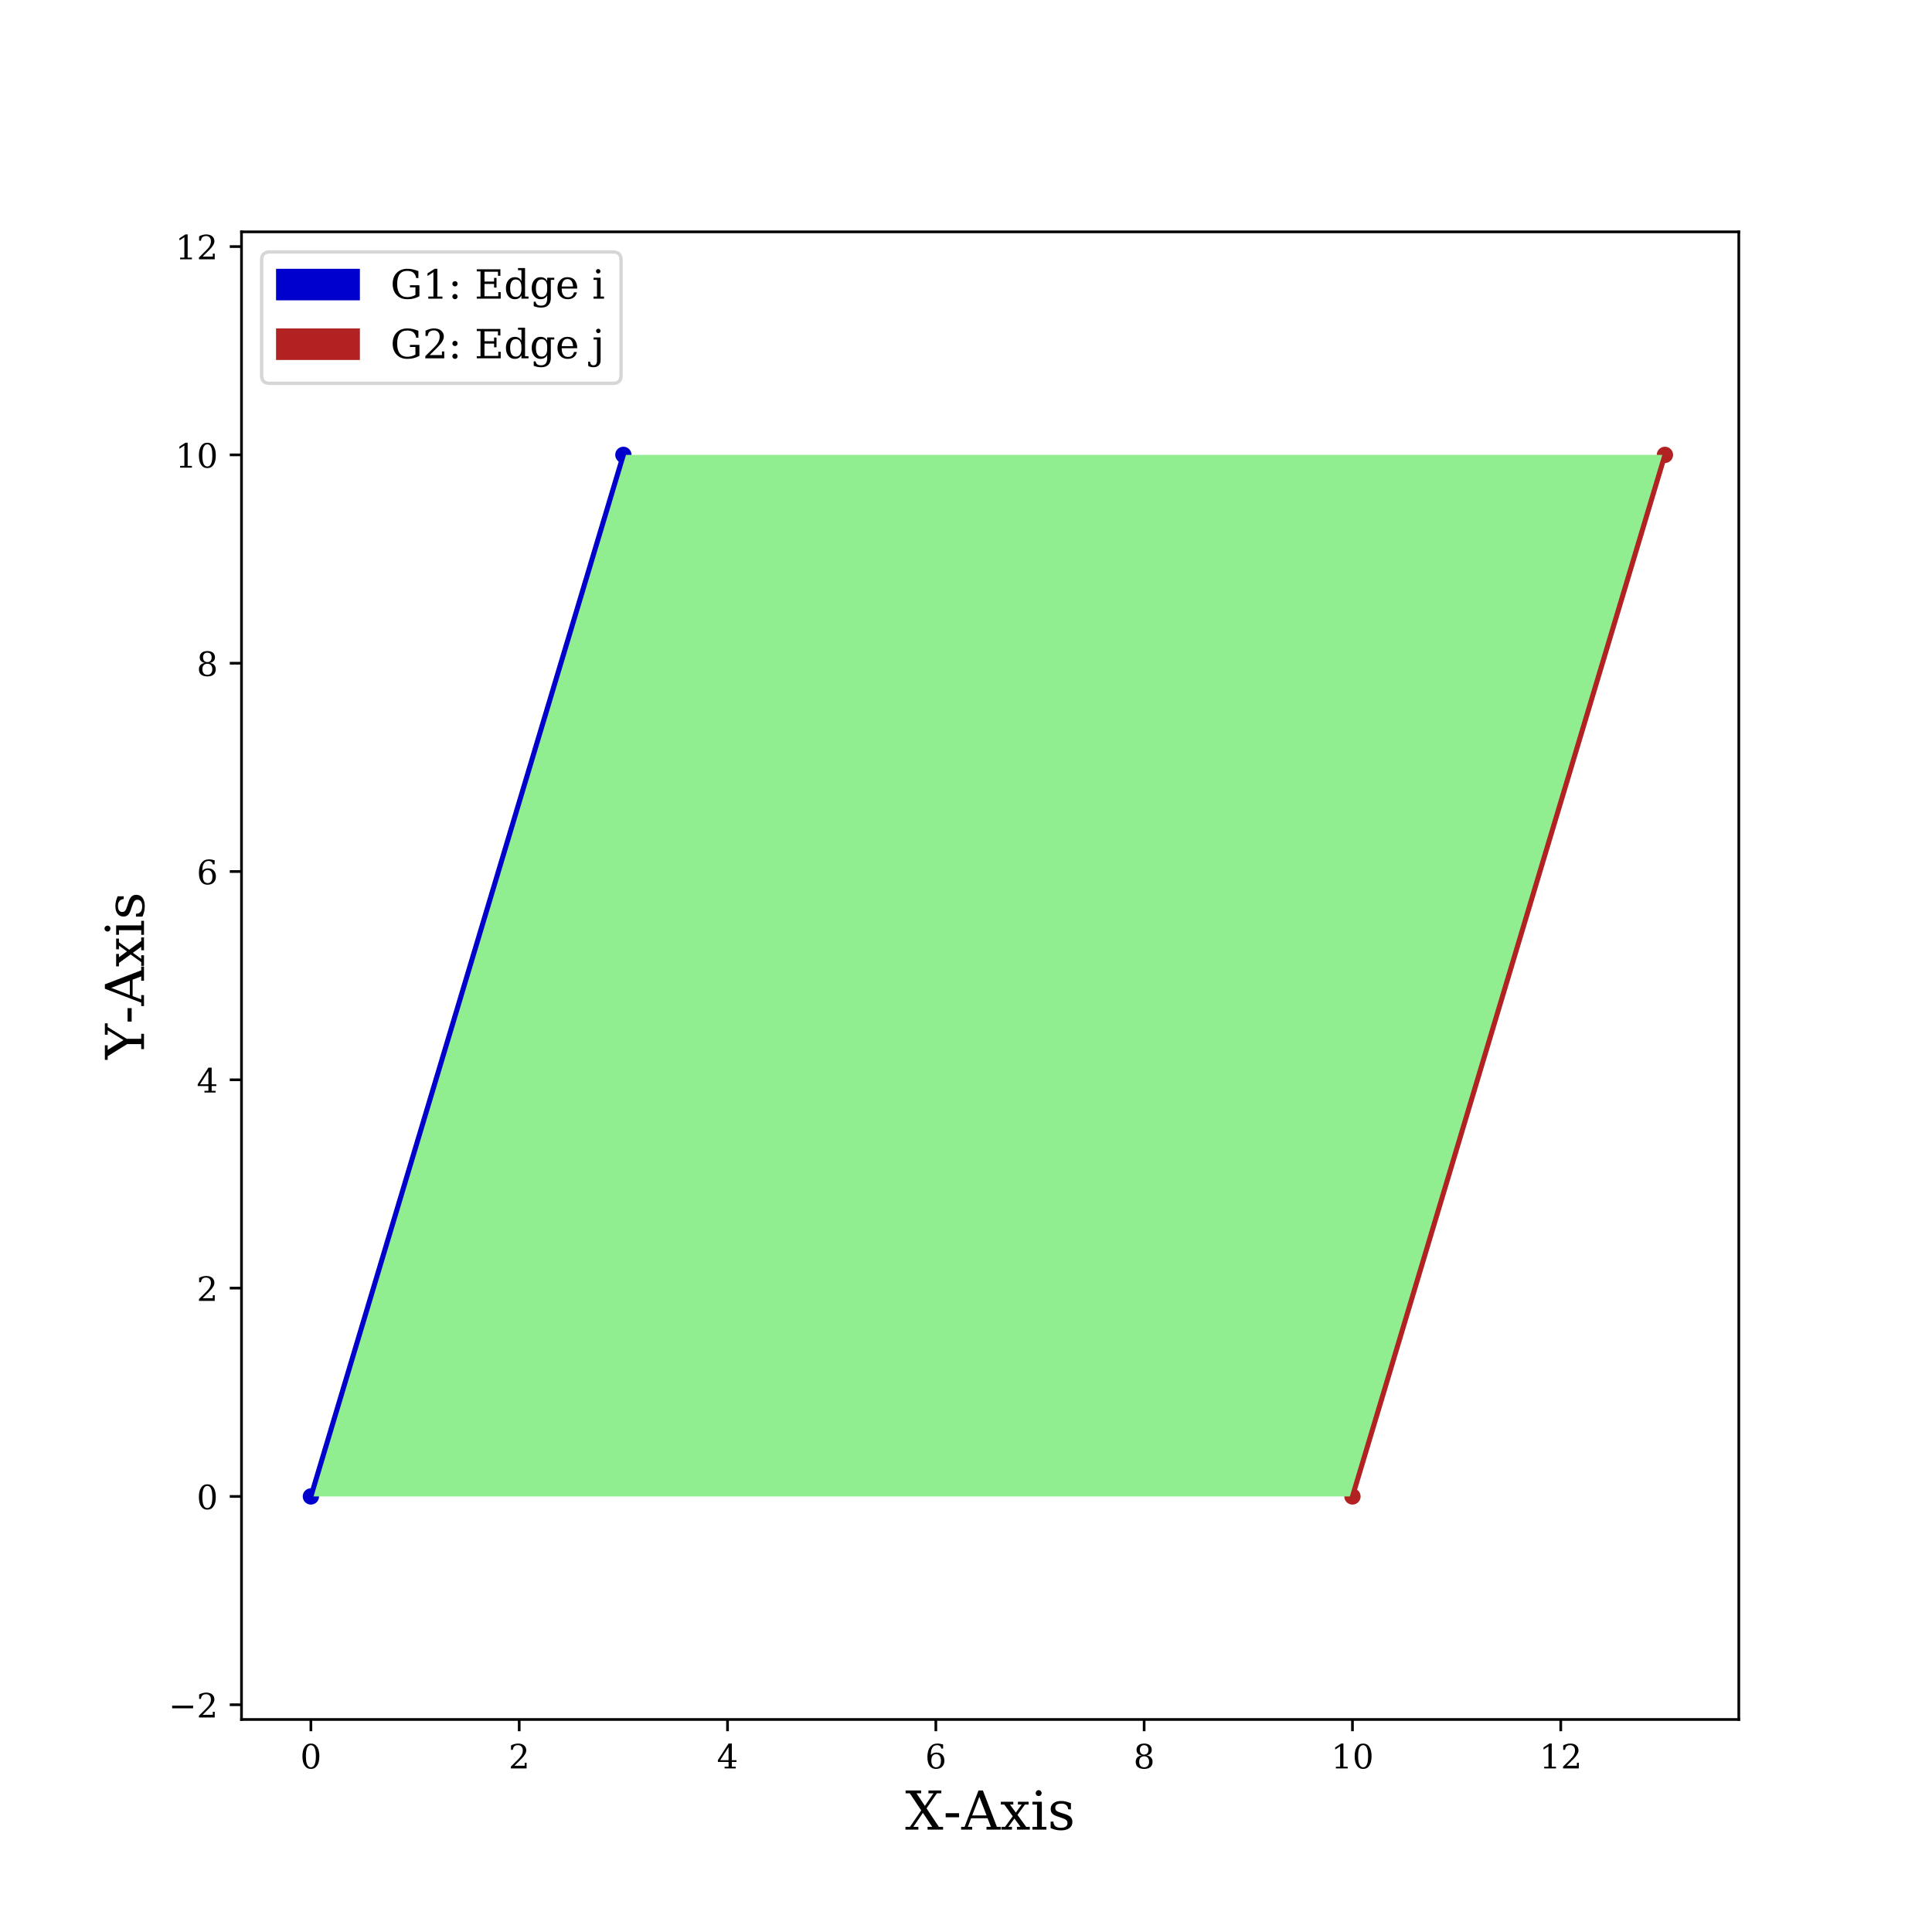
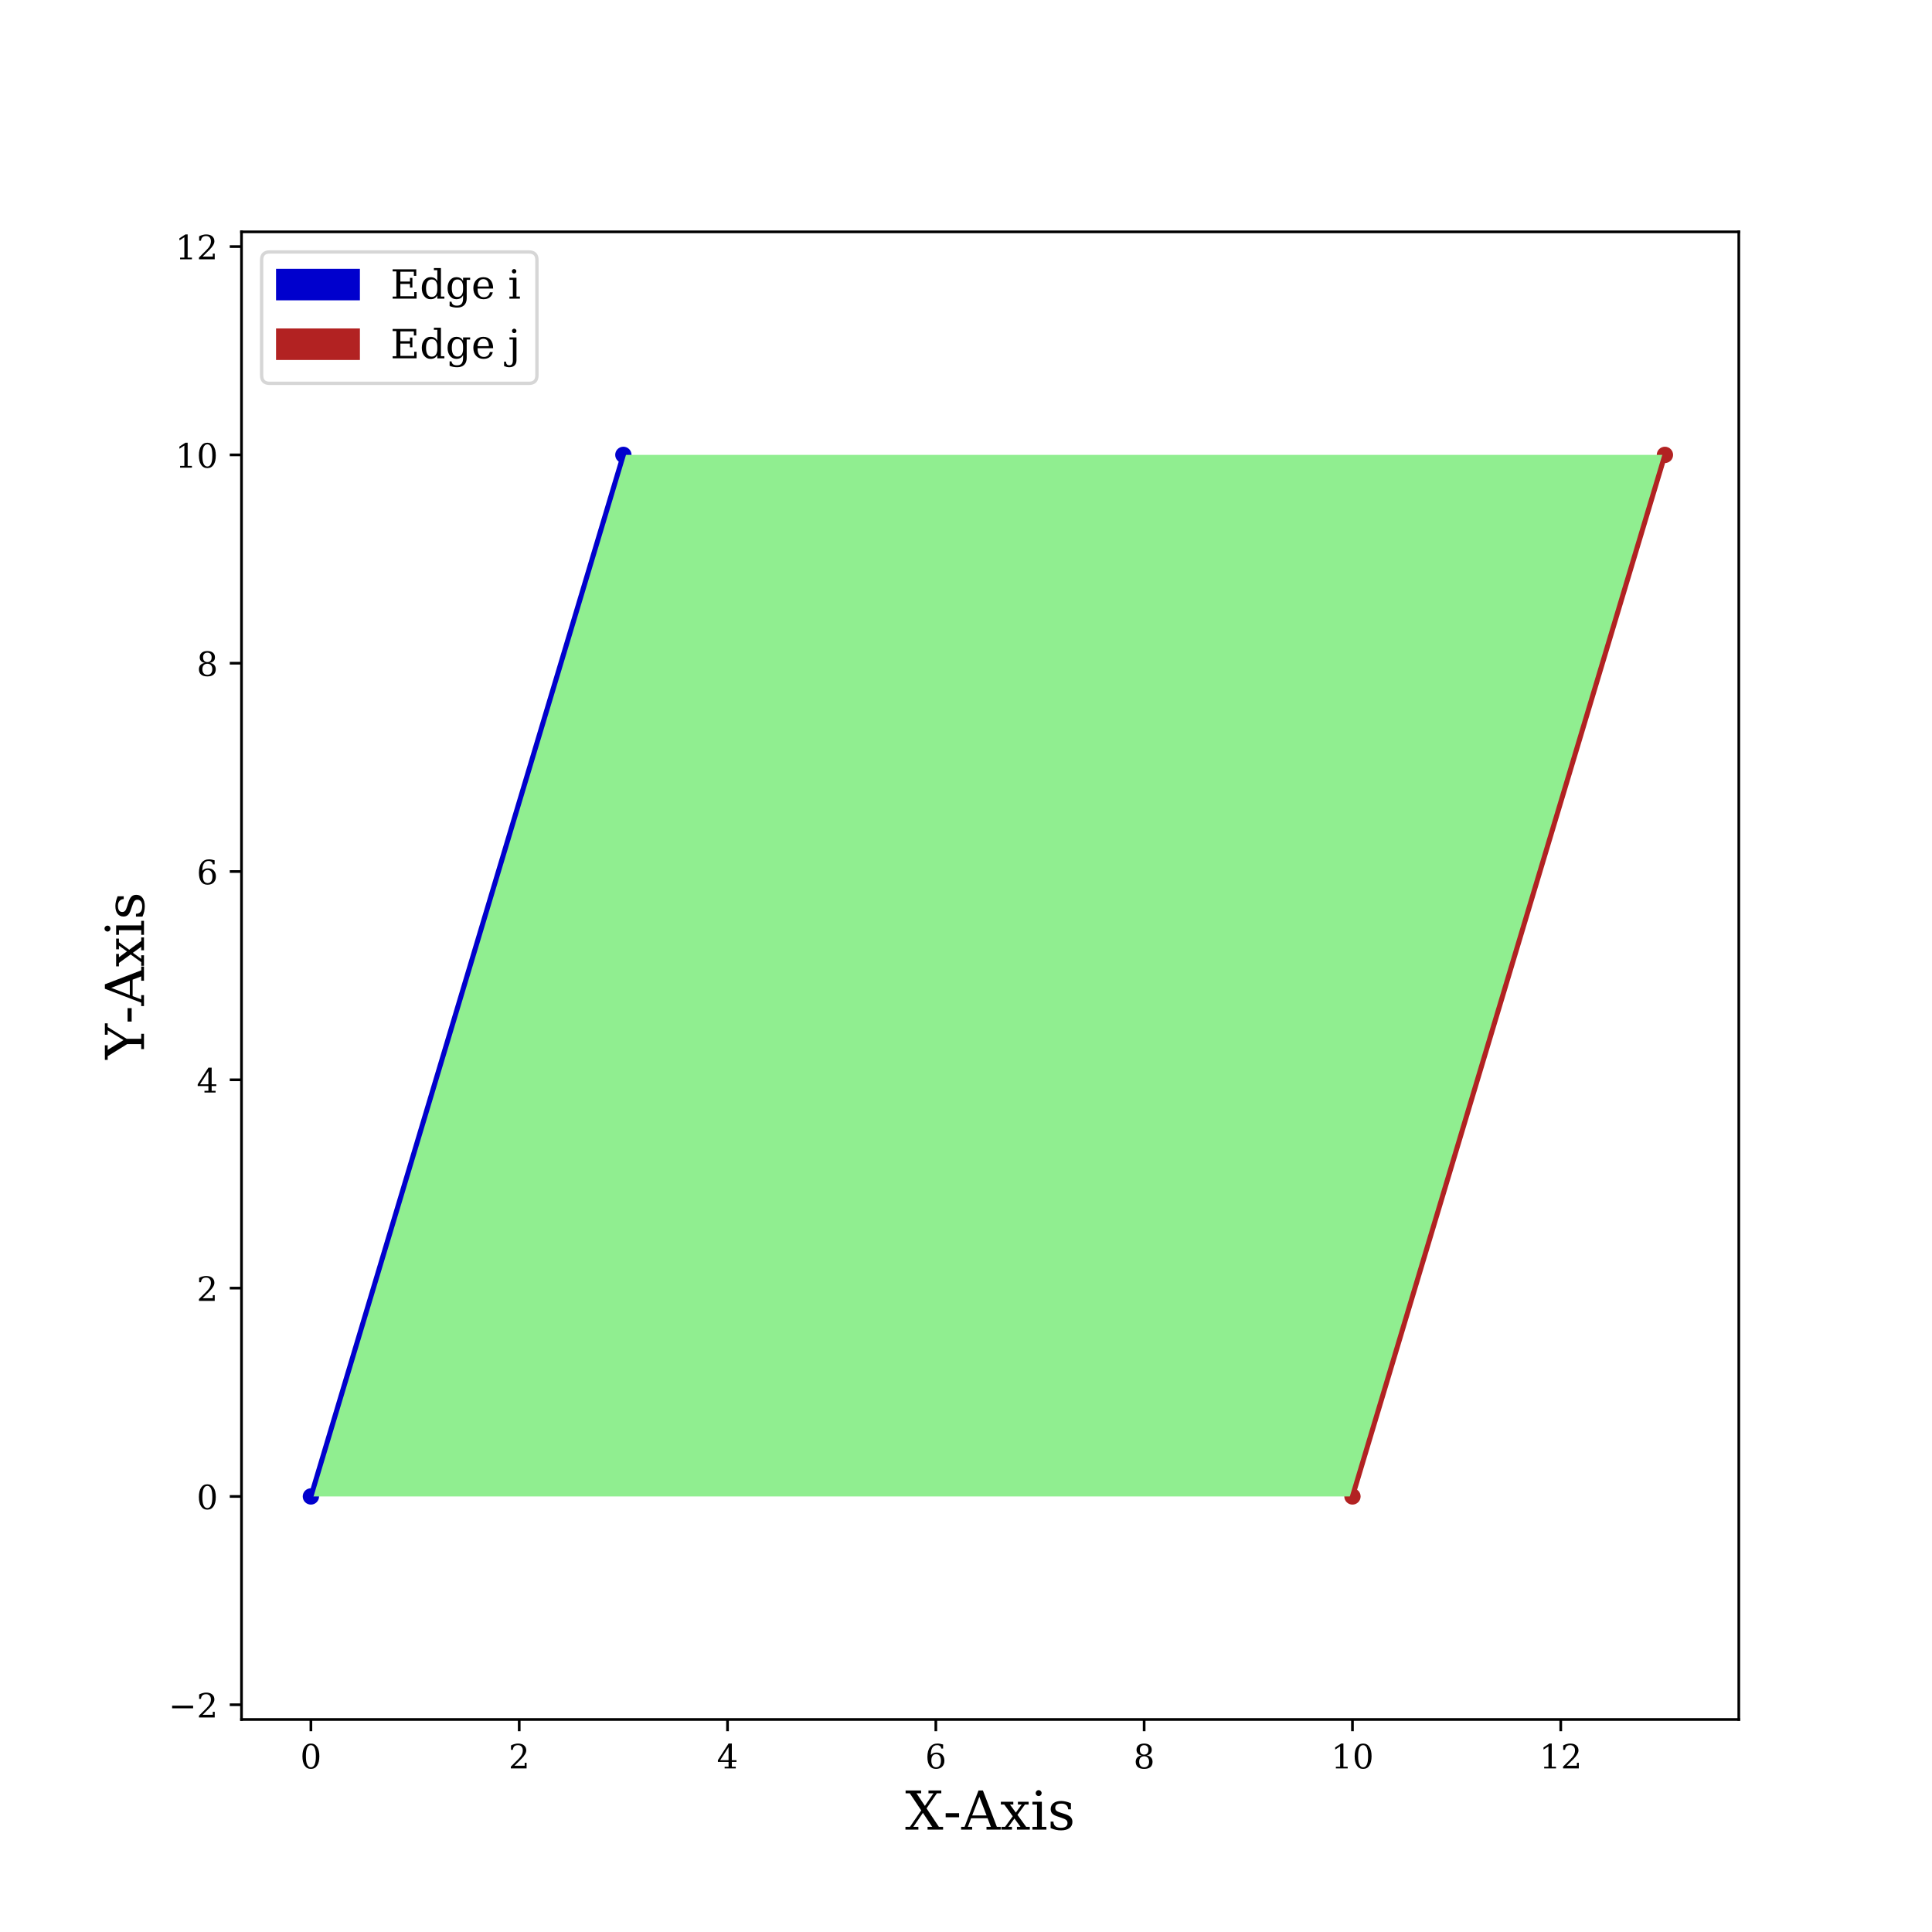
<svg xmlns="http://www.w3.org/2000/svg" xmlns:xlink="http://www.w3.org/1999/xlink" height="576pt" version="1.1" viewBox="0 0 576 576" width="576pt">
  <defs>
    <style type="text/css">
*{stroke-linecap:butt;stroke-linejoin:round;}
  </style>
  </defs>
  <g id="figure_1">
    <g id="patch_1">
      <path d="M 0 576  L 576 576  L 576 0  L 0 0  z " style="fill:#ffffff;" />
    </g>
    <g id="axes_1">
      <g id="patch_2">
        <path d="M 72 512.64  L 518.4 512.64  L 518.4 69.12  L 72 69.12  z " style="fill:#ffffff;" />
      </g>
      <g id="PathCollection_1">
        <defs>
-           <path d="M 0 1.936  C 0.514 1.936 1.006 1.732 1.369 1.369  C 1.732 1.006 1.936 0.514 1.936 0  C 1.936 -0.514 1.732 -1.006 1.369 -1.369  C 1.006 -1.732 0.514 -1.936 0 -1.936  C -0.514 -1.936 -1.006 -1.732 -1.369 -1.369  C -1.732 -1.006 -1.936 -0.514 -1.936 0  C -1.936 0.514 -1.732 1.006 -1.369 1.369  C -1.006 1.732 -0.514 1.936 0 1.936  z " id="m527ebb402f" style="stroke:#0000cd;" />
+           <path d="M 0 1.936  C 0.514 1.936 1.006 1.732 1.369 1.369  C 1.732 1.006 1.936 0.514 1.936 0  C 1.936 -0.514 1.732 -1.006 1.369 -1.369  C 1.006 -1.732 0.514 -1.936 0 -1.936  C -0.514 -1.936 -1.006 -1.732 -1.369 -1.369  C -1.732 -1.006 -1.936 -0.514 -1.936 0  C -1.936 0.514 -1.732 1.006 -1.369 1.369  C -1.006 1.732 -0.514 1.936 0 1.936  z " id="mf69caeadc6" style="stroke:#0000cd;" />
        </defs>
-         <g clip-path="url(#paeb747abc2)">
-           <use style="fill:#0000cd;stroke:#0000cd;" x="92.691" xlink:href="#m527ebb402f" y="446.143" />
-           <use style="fill:#0000cd;stroke:#0000cd;" x="185.849" xlink:href="#m527ebb402f" y="135.617" />
+         <g clip-path="url(#p1cd60c383f)">
+           <use style="fill:#0000cd;stroke:#0000cd;" x="92.691" xlink:href="#mf69caeadc6" y="446.143" />
+           <use style="fill:#0000cd;stroke:#0000cd;" x="185.849" xlink:href="#mf69caeadc6" y="135.617" />
        </g>
      </g>
      <g id="PathCollection_2">
        <defs>
-           <path d="M 0 1.936  C 0.514 1.936 1.006 1.732 1.369 1.369  C 1.732 1.006 1.936 0.514 1.936 0  C 1.936 -0.514 1.732 -1.006 1.369 -1.369  C 1.006 -1.732 0.514 -1.936 0 -1.936  C -0.514 -1.936 -1.006 -1.732 -1.369 -1.369  C -1.732 -1.006 -1.936 -0.514 -1.936 0  C -1.936 0.514 -1.732 1.006 -1.369 1.369  C -1.006 1.732 -0.514 1.936 0 1.936  z " id="m4c089de3e9" style="stroke:#b22222;" />
+           <path d="M 0 1.936  C 0.514 1.936 1.006 1.732 1.369 1.369  C 1.732 1.006 1.936 0.514 1.936 0  C 1.936 -0.514 1.732 -1.006 1.369 -1.369  C 1.006 -1.732 0.514 -1.936 0 -1.936  C -0.514 -1.936 -1.006 -1.732 -1.369 -1.369  C -1.732 -1.006 -1.936 -0.514 -1.936 0  C -1.936 0.514 -1.732 1.006 -1.369 1.369  C -1.006 1.732 -0.514 1.936 0 1.936  z " id="m475d0629cf" style="stroke:#b22222;" />
        </defs>
-         <g clip-path="url(#paeb747abc2)">
-           <use style="fill:#b22222;stroke:#b22222;" x="403.216" xlink:href="#m4c089de3e9" y="446.143" />
-           <use style="fill:#b22222;stroke:#b22222;" x="496.374" xlink:href="#m4c089de3e9" y="135.617" />
+         <g clip-path="url(#p1cd60c383f)">
+           <use style="fill:#b22222;stroke:#b22222;" x="403.216" xlink:href="#m475d0629cf" y="446.143" />
+           <use style="fill:#b22222;stroke:#b22222;" x="496.374" xlink:href="#m475d0629cf" y="135.617" />
        </g>
      </g>
      <g id="patch_3">
-         <path clip-path="url(#paeb747abc2)" d="M 92.691 446.143  L 403.216 446.143  L 496.374 135.617  L 185.849 135.617  z " style="fill:#90ee90;opacity:1;" />
+         <path clip-path="url(#p1cd60c383f)" d="M 92.691 446.143  L 403.216 446.143  L 496.374 135.617  L 185.849 135.617  z " style="fill:#90ee90;opacity:1;" />
      </g>
      <g id="matplotlib.axis_1">
        <g id="xtick_1">
          <g id="line2d_1">
            <defs>
-               <path d="M 0 0  L 0 3.5  " id="m170770305b" style="stroke:#000000;stroke-width:0.8;" />
-             </defs>
-             <g>
-               <use style="stroke:#000000;stroke-width:0.8;" x="92.691" xlink:href="#m170770305b" y="512.64" />
+               <path d="M 0 0  L 0 3.5  " id="md26db69f64" style="stroke:#000000;stroke-width:0.8;" />
+             </defs>
+             <g>
+               <use style="stroke:#000000;stroke-width:0.8;" x="92.691" xlink:href="#md26db69f64" y="512.64" />
            </g>
          </g>
          <g id="text_1">
            <defs>
              <path d="M 31.781 3.422  Q 39.266 3.422 42.969 11.625  Q 46.688 19.828 46.688 36.375  Q 46.688 52.984 42.969 61.188  Q 39.266 69.391 31.781 69.391  Q 24.312 69.391 20.594 61.188  Q 16.891 52.984 16.891 36.375  Q 16.891 19.828 20.594 11.625  Q 24.312 3.422 31.781 3.422  z M 31.781 -1.422  Q 19.922 -1.422 13.25 8.531  Q 6.594 18.5 6.594 36.375  Q 6.594 54.297 13.25 64.25  Q 19.922 74.219 31.781 74.219  Q 43.703 74.219 50.344 64.25  Q 56.984 54.297 56.984 36.375  Q 56.984 18.5 50.344 8.531  Q 43.703 -1.422 31.781 -1.422  z " id="DejaVuSerif-48" />
            </defs>
            <g transform="translate(89.50974 527.2384)scale(0.1 -0.1)">
              <use xlink:href="#DejaVuSerif-48" />
            </g>
          </g>
        </g>
        <g id="xtick_2">
          <g id="line2d_2">
            <g>
-               <use style="stroke:#000000;stroke-width:0.8;" x="154.796" xlink:href="#m170770305b" y="512.64" />
+               <use style="stroke:#000000;stroke-width:0.8;" x="154.796" xlink:href="#md26db69f64" y="512.64" />
            </g>
          </g>
          <g id="text_2">
            <defs>
              <path d="M 12.797 55.516  L 7.328 55.516  L 7.328 68.5  Q 12.547 71.297 17.844 72.75  Q 23.141 74.219 28.219 74.219  Q 39.594 74.219 46.188 68.703  Q 52.781 63.188 52.781 53.719  Q 52.781 43.016 37.844 28.125  Q 36.672 27 36.078 26.422  L 17.672 8.016  L 48.094 8.016  L 48.094 17  L 53.812 17  L 53.812 0  L 6.781 0  L 6.781 5.328  L 28.906 27.391  Q 36.234 34.719 39.359 40.844  Q 42.484 46.969 42.484 53.719  Q 42.484 61.078 38.641 65.234  Q 34.812 69.391 28.078 69.391  Q 21.094 69.391 17.281 65.922  Q 13.484 62.453 12.797 55.516  z " id="DejaVuSerif-50" />
            </defs>
            <g transform="translate(151.6148 527.2384)scale(0.1 -0.1)">
              <use xlink:href="#DejaVuSerif-50" />
            </g>
          </g>
        </g>
        <g id="xtick_3">
          <g id="line2d_3">
            <g>
-               <use style="stroke:#000000;stroke-width:0.8;" x="216.901" xlink:href="#m170770305b" y="512.64" />
+               <use style="stroke:#000000;stroke-width:0.8;" x="216.901" xlink:href="#md26db69f64" y="512.64" />
            </g>
          </g>
          <g id="text_3">
            <defs>
              <path d="M 34.906 24.703  L 34.906 63.484  L 10.016 24.703  z M 56.391 0  L 23.188 0  L 23.188 5.172  L 34.906 5.172  L 34.906 19.484  L 3.078 19.484  L 3.078 24.812  L 35.016 74.219  L 44.672 74.219  L 44.672 24.703  L 58.594 24.703  L 58.594 19.484  L 44.672 19.484  L 44.672 5.172  L 56.391 5.172  z " id="DejaVuSerif-52" />
            </defs>
            <g transform="translate(213.7198 527.2384)scale(0.1 -0.1)">
              <use xlink:href="#DejaVuSerif-52" />
            </g>
          </g>
        </g>
        <g id="xtick_4">
          <g id="line2d_4">
            <g>
-               <use style="stroke:#000000;stroke-width:0.8;" x="279.006" xlink:href="#m170770305b" y="512.64" />
+               <use style="stroke:#000000;stroke-width:0.8;" x="279.006" xlink:href="#md26db69f64" y="512.64" />
            </g>
          </g>
          <g id="text_4">
            <defs>
              <path d="M 32.719 3.422  Q 39.594 3.422 43.297 8.469  Q 47.016 13.531 47.016 23  Q 47.016 32.469 43.297 37.516  Q 39.594 42.578 32.719 42.578  Q 25.734 42.578 22.062 37.688  Q 18.406 32.812 18.406 23.578  Q 18.406 13.875 22.109 8.641  Q 25.828 3.422 32.719 3.422  z M 16.797 40.141  Q 20.125 43.797 24.312 45.594  Q 28.516 47.406 33.797 47.406  Q 44.672 47.406 51 40.859  Q 57.328 34.328 57.328 23  Q 57.328 11.922 50.516 5.25  Q 43.703 -1.422 32.328 -1.422  Q 19.969 -1.422 13.328 7.781  Q 6.688 17 6.688 34.078  Q 6.688 53.219 14.547 63.719  Q 22.406 74.219 36.719 74.219  Q 40.578 74.219 44.828 73.484  Q 49.078 72.75 53.516 71.297  L 53.516 59.281  L 48 59.281  Q 47.406 64.203 44.234 66.797  Q 41.062 69.391 35.688 69.391  Q 26.219 69.391 21.578 62.203  Q 16.938 55.031 16.797 40.141  z " id="DejaVuSerif-54" />
            </defs>
            <g transform="translate(275.8248 527.2384)scale(0.1 -0.1)">
              <use xlink:href="#DejaVuSerif-54" />
            </g>
          </g>
        </g>
        <g id="xtick_5">
          <g id="line2d_5">
            <g>
-               <use style="stroke:#000000;stroke-width:0.8;" x="341.111" xlink:href="#m170770305b" y="512.64" />
+               <use style="stroke:#000000;stroke-width:0.8;" x="341.111" xlink:href="#md26db69f64" y="512.64" />
            </g>
          </g>
          <g id="text_5">
            <defs>
              <path d="M 46.578 19.922  Q 46.578 27.734 42.688 32.047  Q 38.812 36.375 31.781 36.375  Q 24.75 36.375 20.875 32.047  Q 17 27.734 17 19.922  Q 17 12.062 20.875 7.734  Q 24.75 3.422 31.781 3.422  Q 38.812 3.422 42.688 7.734  Q 46.578 12.062 46.578 19.922  z M 44.578 55.328  Q 44.578 61.969 41.203 65.672  Q 37.844 69.391 31.781 69.391  Q 25.781 69.391 22.391 65.672  Q 19 61.969 19 55.328  Q 19 48.641 22.391 44.922  Q 25.781 41.219 31.781 41.219  Q 37.844 41.219 41.203 44.922  Q 44.578 48.641 44.578 55.328  z M 39.312 38.812  Q 47.609 37.703 52.25 32.688  Q 56.891 27.688 56.891 19.922  Q 56.891 9.672 50.391 4.125  Q 43.891 -1.422 31.781 -1.422  Q 19.734 -1.422 13.203 4.125  Q 6.688 9.672 6.688 19.922  Q 6.688 27.688 11.328 32.688  Q 15.969 37.703 24.312 38.812  Q 16.938 40.141 13 44.406  Q 9.078 48.688 9.078 55.328  Q 9.078 64.109 15.125 69.156  Q 21.188 74.219 31.781 74.219  Q 42.391 74.219 48.438 69.156  Q 54.5 64.109 54.5 55.328  Q 54.5 48.688 50.562 44.406  Q 46.625 40.141 39.312 38.812  z " id="DejaVuSerif-56" />
            </defs>
            <g transform="translate(337.9299 527.2384)scale(0.1 -0.1)">
              <use xlink:href="#DejaVuSerif-56" />
            </g>
          </g>
        </g>
        <g id="xtick_6">
          <g id="line2d_6">
            <g>
-               <use style="stroke:#000000;stroke-width:0.8;" x="403.216" xlink:href="#m170770305b" y="512.64" />
+               <use style="stroke:#000000;stroke-width:0.8;" x="403.216" xlink:href="#md26db69f64" y="512.64" />
            </g>
          </g>
          <g id="text_6">
            <defs>
              <path d="M 14.203 0  L 14.203 5.172  L 26.906 5.172  L 26.906 65.828  L 12.203 56.297  L 12.203 62.703  L 29.984 74.219  L 36.719 74.219  L 36.719 5.172  L 49.422 5.172  L 49.422 0  z " id="DejaVuSerif-49" />
            </defs>
            <g transform="translate(396.8537 527.2384)scale(0.1 -0.1)">
              <use xlink:href="#DejaVuSerif-49" />
              <use x="63.623" xlink:href="#DejaVuSerif-48" />
            </g>
          </g>
        </g>
        <g id="xtick_7">
          <g id="line2d_7">
            <g>
-               <use style="stroke:#000000;stroke-width:0.8;" x="465.321" xlink:href="#m170770305b" y="512.64" />
+               <use style="stroke:#000000;stroke-width:0.8;" x="465.321" xlink:href="#md26db69f64" y="512.64" />
            </g>
          </g>
          <g id="text_7">
            <g transform="translate(458.9587 527.2384)scale(0.1 -0.1)">
              <use xlink:href="#DejaVuSerif-49" />
              <use x="63.623" xlink:href="#DejaVuSerif-50" />
            </g>
          </g>
        </g>
        <g id="text_8">
          <defs>
            <path d="M 33.109 31.203  L 15.281 5.172  L 24.703 5.172  L 24.703 0  L 0.594 0  L 0.594 5.172  L 8.984 5.172  L 29.984 35.797  L 8.688 67.672  L 0.875 67.672  L 0.875 72.906  L 29.781 72.906  L 29.781 67.672  L 21.188 67.672  L 36.812 44.188  L 52.875 67.672  L 43.5 67.672  L 43.5 72.906  L 67.391 72.906  L 67.391 67.672  L 59.188 67.672  L 39.891 39.594  L 62.891 5.172  L 70.703 5.172  L 70.703 0  L 41.797 0  L 41.797 5.172  L 50.484 5.172  z " id="DejaVuSerif-88" />
            <path d="M 4.391 30.609  L 29.391 30.609  L 29.391 23  L 4.391 23  z " id="DejaVuSerif-45" />
            <path d="M 20.016 26.422  L 46.781 26.422  L 33.406 61.078  z M -0.594 0  L -0.594 5.172  L 5.812 5.172  L 31.781 72.906  L 39.984 72.906  L 66.016 5.172  L 73.188 5.172  L 73.188 0  L 46.688 0  L 46.688 5.172  L 54.781 5.172  L 48.688 21.188  L 18.016 21.188  L 11.922 5.172  L 19.922 5.172  L 19.922 0  z " id="DejaVuSerif-65" />
            <path d="M 29.109 31.688  L 39.984 46.688  L 33.016 46.688  L 33.016 51.906  L 52.984 51.906  L 52.984 46.688  L 46.094 46.688  L 32.172 27.484  L 48.391 5.172  L 55.172 5.172  L 55.172 0  L 31.203 0  L 31.203 5.172  L 37.797 5.172  L 26.516 20.703  L 15.188 5.172  L 21.922 5.172  L 21.922 0  L 2.203 0  L 2.203 5.172  L 9.078 5.172  L 23.391 24.906  L 7.625 46.688  L 1.219 46.688  L 1.219 51.906  L 24.422 51.906  L 24.422 46.688  L 18.219 46.688  z " id="DejaVuSerif-120" />
            <path d="M 9.719 68.016  Q 9.719 70.266 11.344 71.922  Q 12.984 73.578 15.281 73.578  Q 17.531 73.578 19.156 71.922  Q 20.797 70.266 20.797 68.016  Q 20.797 65.719 19.188 64.109  Q 17.578 62.5 15.281 62.5  Q 12.984 62.5 11.344 64.109  Q 9.719 65.719 9.719 68.016  z M 21.188 5.172  L 29.688 5.172  L 29.688 0  L 3.609 0  L 3.609 5.172  L 12.203 5.172  L 12.203 46.688  L 3.609 46.688  L 3.609 51.906  L 21.188 51.906  z " id="DejaVuSerif-105" />
            <path d="M 5.609 2.875  L 5.609 14.984  L 10.797 14.984  Q 10.984 9.188 14.422 6.297  Q 17.875 3.422 24.609 3.422  Q 30.672 3.422 33.844 5.688  Q 37.016 7.953 37.016 12.312  Q 37.016 15.719 34.688 17.812  Q 32.375 19.922 24.906 22.312  L 18.406 24.516  Q 11.719 26.656 8.719 29.875  Q 5.719 33.109 5.719 38.094  Q 5.719 45.219 10.938 49.266  Q 16.156 53.328 25.391 53.328  Q 29.5 53.328 34.031 52.25  Q 38.578 51.172 43.406 49.125  L 43.406 37.797  L 38.234 37.797  Q 38.031 42.828 34.703 45.656  Q 31.391 48.484 25.688 48.484  Q 20.016 48.484 17.109 46.484  Q 14.203 44.484 14.203 40.484  Q 14.203 37.203 16.406 35.219  Q 18.609 33.25 25.203 31.203  L 32.328 29  Q 39.703 26.703 42.938 23.266  Q 46.188 19.828 46.188 14.406  Q 46.188 7.031 40.547 2.797  Q 34.906 -1.422 25 -1.422  Q 19.969 -1.422 15.188 -0.344  Q 10.406 0.734 5.609 2.875  z " id="DejaVuSerif-115" />
          </defs>
          <g transform="translate(269.8525 545.4756)scale(0.16 -0.16)">
            <use xlink:href="#DejaVuSerif-88" />
            <use x="71.145" xlink:href="#DejaVuSerif-45" />
            <use x="104.934" xlink:href="#DejaVuSerif-65" />
            <use x="177.15" xlink:href="#DejaVuSerif-120" />
            <use x="233.547" xlink:href="#DejaVuSerif-105" />
            <use x="265.529" xlink:href="#DejaVuSerif-115" />
          </g>
        </g>
      </g>
      <g id="matplotlib.axis_2">
        <g id="ytick_1">
          <g id="line2d_8">
            <defs>
-               <path d="M 0 0  L -3.5 0  " id="m362c20f9c2" style="stroke:#000000;stroke-width:0.8;" />
-             </defs>
-             <g>
-               <use style="stroke:#000000;stroke-width:0.8;" x="72" xlink:href="#m362c20f9c2" y="508.248" />
+               <path d="M 0 0  L -3.5 0  " id="mede20d7b2c" style="stroke:#000000;stroke-width:0.8;" />
+             </defs>
+             <g>
+               <use style="stroke:#000000;stroke-width:0.8;" x="72" xlink:href="#mede20d7b2c" y="508.248" />
            </g>
          </g>
          <g id="text_9">
            <defs>
              <path d="M 10.594 35.297  L 73.188 35.297  L 73.188 27.391  L 10.594 27.391  z " id="DejaVuSerif-8722" />
            </defs>
            <g transform="translate(50.25781 512.0468)scale(0.1 -0.1)">
              <use xlink:href="#DejaVuSerif-8722" />
              <use x="83.789" xlink:href="#DejaVuSerif-50" />
            </g>
          </g>
        </g>
        <g id="ytick_2">
          <g id="line2d_9">
            <g>
-               <use style="stroke:#000000;stroke-width:0.8;" x="72" xlink:href="#m362c20f9c2" y="446.143" />
+               <use style="stroke:#000000;stroke-width:0.8;" x="72" xlink:href="#mede20d7b2c" y="446.143" />
            </g>
          </g>
          <g id="text_10">
            <g transform="translate(58.6375 449.9418)scale(0.1 -0.1)">
              <use xlink:href="#DejaVuSerif-48" />
            </g>
          </g>
        </g>
        <g id="ytick_3">
          <g id="line2d_10">
            <g>
-               <use style="stroke:#000000;stroke-width:0.8;" x="72" xlink:href="#m362c20f9c2" y="384.038" />
+               <use style="stroke:#000000;stroke-width:0.8;" x="72" xlink:href="#mede20d7b2c" y="384.038" />
            </g>
          </g>
          <g id="text_11">
            <g transform="translate(58.6375 387.8368)scale(0.1 -0.1)">
              <use xlink:href="#DejaVuSerif-50" />
            </g>
          </g>
        </g>
        <g id="ytick_4">
          <g id="line2d_11">
            <g>
-               <use style="stroke:#000000;stroke-width:0.8;" x="72" xlink:href="#m362c20f9c2" y="321.933" />
+               <use style="stroke:#000000;stroke-width:0.8;" x="72" xlink:href="#mede20d7b2c" y="321.933" />
            </g>
          </g>
          <g id="text_12">
            <g transform="translate(58.6375 325.7317)scale(0.1 -0.1)">
              <use xlink:href="#DejaVuSerif-52" />
            </g>
          </g>
        </g>
        <g id="ytick_5">
          <g id="line2d_12">
            <g>
-               <use style="stroke:#000000;stroke-width:0.8;" x="72" xlink:href="#m362c20f9c2" y="259.827" />
+               <use style="stroke:#000000;stroke-width:0.8;" x="72" xlink:href="#mede20d7b2c" y="259.827" />
            </g>
          </g>
          <g id="text_13">
            <g transform="translate(58.6375 263.6267)scale(0.1 -0.1)">
              <use xlink:href="#DejaVuSerif-54" />
            </g>
          </g>
        </g>
        <g id="ytick_6">
          <g id="line2d_13">
            <g>
-               <use style="stroke:#000000;stroke-width:0.8;" x="72" xlink:href="#m362c20f9c2" y="197.722" />
+               <use style="stroke:#000000;stroke-width:0.8;" x="72" xlink:href="#mede20d7b2c" y="197.722" />
            </g>
          </g>
          <g id="text_14">
            <g transform="translate(58.6375 201.5217)scale(0.1 -0.1)">
              <use xlink:href="#DejaVuSerif-56" />
            </g>
          </g>
        </g>
        <g id="ytick_7">
          <g id="line2d_14">
            <g>
-               <use style="stroke:#000000;stroke-width:0.8;" x="72" xlink:href="#m362c20f9c2" y="135.617" />
+               <use style="stroke:#000000;stroke-width:0.8;" x="72" xlink:href="#mede20d7b2c" y="135.617" />
            </g>
          </g>
          <g id="text_15">
            <g transform="translate(52.275 139.4166)scale(0.1 -0.1)">
              <use xlink:href="#DejaVuSerif-49" />
              <use x="63.623" xlink:href="#DejaVuSerif-48" />
            </g>
          </g>
        </g>
        <g id="ytick_8">
          <g id="line2d_15">
            <g>
-               <use style="stroke:#000000;stroke-width:0.8;" x="72" xlink:href="#m362c20f9c2" y="73.512" />
+               <use style="stroke:#000000;stroke-width:0.8;" x="72" xlink:href="#mede20d7b2c" y="73.512" />
            </g>
          </g>
          <g id="text_16">
            <g transform="translate(52.275 77.3116)scale(0.1 -0.1)">
              <use xlink:href="#DejaVuSerif-49" />
              <use x="63.623" xlink:href="#DejaVuSerif-50" />
            </g>
          </g>
        </g>
        <g id="text_17">
          <defs>
            <path d="M 18.891 0  L 18.891 5.172  L 28.219 5.172  L 28.219 31.391  L 5.719 67.672  L -1.125 67.672  L -1.125 72.906  L 25.984 72.906  L 25.984 67.672  L 17.484 67.672  L 35.688 38.188  L 53.906 67.672  L 45.703 67.672  L 45.703 72.906  L 66.891 72.906  L 66.891 67.672  L 60.016 67.672  L 38.094 32.328  L 38.094 5.172  L 47.406 5.172  L 47.406 0  z " id="DejaVuSerif-89" />
          </defs>
          <g transform="translate(42.93031 315.8037)rotate(-90)scale(0.16 -0.16)">
            <use xlink:href="#DejaVuSerif-89" />
            <use x="65.844" xlink:href="#DejaVuSerif-45" />
            <use x="99.633" xlink:href="#DejaVuSerif-65" />
            <use x="171.85" xlink:href="#DejaVuSerif-120" />
            <use x="228.246" xlink:href="#DejaVuSerif-105" />
            <use x="260.229" xlink:href="#DejaVuSerif-115" />
          </g>
        </g>
      </g>
      <g id="line2d_16">
-         <path clip-path="url(#paeb747abc2)" d="M 92.691 446.143  L 185.849 135.617  " style="fill:none;stroke:#0000cd;stroke-linecap:square;stroke-width:1.5;" />
+         <path clip-path="url(#p1cd60c383f)" d="M 92.691 446.143  L 185.849 135.617  " style="fill:none;stroke:#0000cd;stroke-linecap:square;stroke-width:1.5;" />
      </g>
      <g id="line2d_17">
-         <path clip-path="url(#paeb747abc2)" d="M 403.216 446.143  L 496.374 135.617  " style="fill:none;stroke:#b22222;stroke-linecap:square;stroke-width:1.5;" />
+         <path clip-path="url(#p1cd60c383f)" d="M 403.216 446.143  L 496.374 135.617  " style="fill:none;stroke:#b22222;stroke-linecap:square;stroke-width:1.5;" />
      </g>
      <g id="patch_4">
        <path d="M 72 512.64  L 72 69.12  " style="fill:none;stroke:#000000;stroke-linecap:square;stroke-linejoin:miter;stroke-width:0.8;" />
      </g>
      <g id="patch_5">
        <path d="M 518.4 512.64  L 518.4 69.12  " style="fill:none;stroke:#000000;stroke-linecap:square;stroke-linejoin:miter;stroke-width:0.8;" />
      </g>
      <g id="patch_6">
        <path d="M 72 512.64  L 518.4 512.64  " style="fill:none;stroke:#000000;stroke-linecap:square;stroke-linejoin:miter;stroke-width:0.8;" />
      </g>
      <g id="patch_7">
        <path d="M 72 69.12  L 518.4 69.12  " style="fill:none;stroke:#000000;stroke-linecap:square;stroke-linejoin:miter;stroke-width:0.8;" />
      </g>
      <g id="legend_1">
        <g id="patch_8">
-           <path d="M 80.4 114.289  L 182.756 114.289  Q 185.156 114.289 185.156 111.889  L 185.156 77.52  Q 185.156 75.12 182.756 75.12  L 80.4 75.12  Q 78 75.12 78 77.52  L 78 111.889  Q 78 114.289 80.4 114.289  z " style="fill:#ffffff;opacity:0.8;stroke:#cccccc;stroke-linejoin:miter;" />
+           <path d="M 80.4 114.289  L 157.678 114.289  Q 160.078 114.289 160.078 111.889  L 160.078 77.52  Q 160.078 75.12 157.678 75.12  L 80.4 75.12  Q 78 75.12 78 77.52  L 78 111.889  Q 78 114.289 80.4 114.289  z " style="fill:#ffffff;opacity:0.8;stroke:#cccccc;stroke-linejoin:miter;" />
        </g>
        <g id="patch_9">
          <path d="M 82.8 89.038  L 106.8 89.038  L 106.8 80.638  L 82.8 80.638  z " style="fill:#0000cd;stroke:#0000cd;stroke-linejoin:miter;" />
        </g>
        <g id="text_18">
          <defs>
-             <path d="M 64.016 51.125  Q 62.312 60.25 56.891 64.625  Q 51.469 69 41.797 69  Q 29.203 69 23 60.891  Q 16.797 52.781 16.797 36.375  Q 16.797 20.312 23.188 12.062  Q 29.594 3.812 42 3.812  Q 47.516 3.812 52.531 5.172  Q 57.562 6.547 62.109 9.281  L 62.109 28.078  L 48.391 28.078  L 48.391 33.297  L 72.016 33.297  L 72.016 6.109  Q 65.531 2.344 58.031 0.453  Q 50.531 -1.422 42 -1.422  Q 25.484 -1.422 15.547 8.906  Q 5.609 19.234 5.609 36.375  Q 5.609 53.656 15.562 63.938  Q 25.531 74.219 42.391 74.219  Q 48.641 74.219 55.297 72.781  Q 61.969 71.344 69.484 68.406  L 69.484 51.125  z " id="DejaVuSerif-71" />
-             <path d="M 10.406 5.078  Q 10.406 7.812 12.281 9.719  Q 14.156 11.625 16.891 11.625  Q 19.625 11.625 21.5 9.719  Q 23.391 7.812 23.391 5.078  Q 23.391 2.344 21.531 0.453  Q 19.672 -1.422 16.891 -1.422  Q 14.109 -1.422 12.25 0.453  Q 10.406 2.344 10.406 5.078  z M 10.406 36.922  Q 10.406 39.656 12.281 41.531  Q 14.156 43.406 16.891 43.406  Q 19.672 43.406 21.531 41.547  Q 23.391 39.703 23.391 36.922  Q 23.391 34.125 21.531 32.266  Q 19.672 30.422 16.891 30.422  Q 14.156 30.422 12.281 32.297  Q 10.406 34.188 10.406 36.922  z " id="DejaVuSerif-58" />
-             <path id="DejaVuSerif-32" />
            <path d="M 5.516 0  L 5.516 5.172  L 14.797 5.172  L 14.797 67.672  L 5.516 67.672  L 5.516 72.906  L 64.203 72.906  L 64.203 56.688  L 58.203 56.688  L 58.203 66.891  L 24.703 66.891  L 24.703 42.484  L 48.578 42.484  L 48.578 51.609  L 54.594 51.609  L 54.594 27.391  L 48.578 27.391  L 48.578 36.531  L 24.703 36.531  L 24.703 6  L 58.984 6  L 58.984 16.219  L 64.984 16.219  L 64.984 0  z " id="DejaVuSerif-69" />
            <path d="M 52.484 5.172  L 61.078 5.172  L 61.078 0  L 43.5 0  L 43.5 8.109  Q 40.875 3.219 36.797 0.891  Q 32.719 -1.422 26.703 -1.422  Q 17.141 -1.422 11.062 6.172  Q 4.984 13.766 4.984 25.984  Q 4.984 38.188 11.031 45.75  Q 17.094 53.328 26.703 53.328  Q 32.719 53.328 36.797 51  Q 40.875 48.688 43.5 43.797  L 43.5 70.797  L 35.016 70.797  L 35.016 75.984  L 52.484 75.984  z M 43.5 23.391  L 43.5 28.516  Q 43.5 37.844 39.906 42.766  Q 36.328 47.703 29.5 47.703  Q 22.562 47.703 19.016 42.234  Q 15.484 36.766 15.484 25.984  Q 15.484 15.234 19.016 9.719  Q 22.562 4.203 29.5 4.203  Q 36.328 4.203 39.906 9.109  Q 43.5 14.016 43.5 23.391  z " id="DejaVuSerif-100" />
            <path d="M 52.484 46.688  L 52.484 1.125  Q 52.484 -10.062 46.328 -16.141  Q 40.188 -22.219 28.812 -22.219  Q 23.688 -22.219 19 -21.281  Q 14.312 -20.359 10.016 -18.5  L 10.016 -7.625  L 14.703 -7.625  Q 15.578 -12.703 18.844 -15.047  Q 22.125 -17.391 28.219 -17.391  Q 36.141 -17.391 39.812 -12.922  Q 43.5 -8.453 43.5 1.125  L 43.5 8.109  Q 40.875 3.219 36.797 0.891  Q 32.719 -1.422 26.703 -1.422  Q 17.141 -1.422 11.062 6.172  Q 4.984 13.766 4.984 25.984  Q 4.984 38.188 11.031 45.75  Q 17.094 53.328 26.703 53.328  Q 32.719 53.328 36.797 51  Q 40.875 48.688 43.5 43.797  L 43.5 51.906  L 61.078 51.906  L 61.078 46.688  z M 43.5 28.516  Q 43.5 37.844 39.906 42.766  Q 36.328 47.703 29.5 47.703  Q 22.562 47.703 19.016 42.234  Q 15.484 36.766 15.484 25.984  Q 15.484 15.234 19.016 9.719  Q 22.562 4.203 29.5 4.203  Q 36.328 4.203 39.906 9.109  Q 43.5 14.016 43.5 23.391  z " id="DejaVuSerif-103" />
            <path d="M 54.203 25  L 15.484 25  L 15.484 24.609  Q 15.484 14.109 19.438 8.766  Q 23.391 3.422 31.109 3.422  Q 37.016 3.422 40.797 6.516  Q 44.578 9.625 46.094 15.719  L 53.328 15.719  Q 51.172 7.172 45.375 2.875  Q 39.594 -1.422 30.172 -1.422  Q 18.797 -1.422 11.891 6.078  Q 4.984 13.578 4.984 25.984  Q 4.984 38.281 11.766 45.797  Q 18.562 53.328 29.594 53.328  Q 41.359 53.328 47.656 46.062  Q 53.953 38.812 54.203 25  z M 43.609 30.172  Q 43.312 39.266 39.766 43.875  Q 36.234 48.484 29.594 48.484  Q 23.391 48.484 19.828 43.844  Q 16.266 39.203 15.484 30.172  z " id="DejaVuSerif-101" />
+             <path id="DejaVuSerif-32" />
          </defs>
          <g transform="translate(116.4 89.03812)scale(0.12 -0.12)">
-             <use xlink:href="#DejaVuSerif-71" />
-             <use x="79.883" xlink:href="#DejaVuSerif-49" />
-             <use x="143.506" xlink:href="#DejaVuSerif-58" />
-             <use x="177.197" xlink:href="#DejaVuSerif-32" />
-             <use x="208.984" xlink:href="#DejaVuSerif-69" />
-             <use x="281.982" xlink:href="#DejaVuSerif-100" />
-             <use x="345.996" xlink:href="#DejaVuSerif-103" />
-             <use x="410.01" xlink:href="#DejaVuSerif-101" />
-             <use x="469.189" xlink:href="#DejaVuSerif-32" />
-             <use x="500.977" xlink:href="#DejaVuSerif-105" />
+             <use xlink:href="#DejaVuSerif-69" />
+             <use x="72.998" xlink:href="#DejaVuSerif-100" />
+             <use x="137.012" xlink:href="#DejaVuSerif-103" />
+             <use x="201.025" xlink:href="#DejaVuSerif-101" />
+             <use x="260.205" xlink:href="#DejaVuSerif-32" />
+             <use x="291.992" xlink:href="#DejaVuSerif-105" />
          </g>
        </g>
        <g id="patch_10">
          <path d="M 82.8 106.823  L 106.8 106.823  L 106.8 98.422  L 82.8 98.422  z " style="fill:#b22222;stroke:#b22222;stroke-linejoin:miter;" />
        </g>
        <g id="text_19">
          <defs>
            <path d="M 10.016 68.016  Q 10.016 70.266 11.641 71.922  Q 13.281 73.578 15.578 73.578  Q 17.828 73.578 19.453 71.922  Q 21.094 70.266 21.094 68.016  Q 21.094 65.719 19.5 64.109  Q 17.922 62.5 15.578 62.5  Q 13.281 62.5 11.641 64.109  Q 10.016 65.719 10.016 68.016  z M 12.203 46.688  L 3.719 46.688  L 3.719 51.906  L 21.188 51.906  L 21.188 -5.078  Q 21.188 -13.094 16.422 -17.656  Q 11.672 -22.219 3.328 -22.219  Q -0.203 -22.219 -3.391 -21.406  Q -6.594 -20.609 -9.625 -19  L -9.625 -8.297  L -4.984 -8.297  Q -4.641 -12.984 -2.562 -15.188  Q -0.484 -17.391 3.516 -17.391  Q 7.953 -17.391 10.078 -14.375  Q 12.203 -11.375 12.203 -5.078  z " id="DejaVuSerif-106" />
          </defs>
          <g transform="translate(116.4 106.8225)scale(0.12 -0.12)">
-             <use xlink:href="#DejaVuSerif-71" />
-             <use x="79.883" xlink:href="#DejaVuSerif-50" />
-             <use x="143.506" xlink:href="#DejaVuSerif-58" />
-             <use x="177.197" xlink:href="#DejaVuSerif-32" />
-             <use x="208.984" xlink:href="#DejaVuSerif-69" />
-             <use x="281.982" xlink:href="#DejaVuSerif-100" />
-             <use x="345.996" xlink:href="#DejaVuSerif-103" />
-             <use x="410.01" xlink:href="#DejaVuSerif-101" />
-             <use x="469.189" xlink:href="#DejaVuSerif-32" />
-             <use x="500.977" xlink:href="#DejaVuSerif-106" />
+             <use xlink:href="#DejaVuSerif-69" />
+             <use x="72.998" xlink:href="#DejaVuSerif-100" />
+             <use x="137.012" xlink:href="#DejaVuSerif-103" />
+             <use x="201.025" xlink:href="#DejaVuSerif-101" />
+             <use x="260.205" xlink:href="#DejaVuSerif-32" />
+             <use x="291.992" xlink:href="#DejaVuSerif-106" />
          </g>
        </g>
      </g>
    </g>
  </g>
  <defs>
-     <clipPath id="paeb747abc2">
+     <clipPath id="p1cd60c383f">
      <rect height="443.52" width="446.4" x="72" y="69.12" />
    </clipPath>
  </defs>
</svg>
